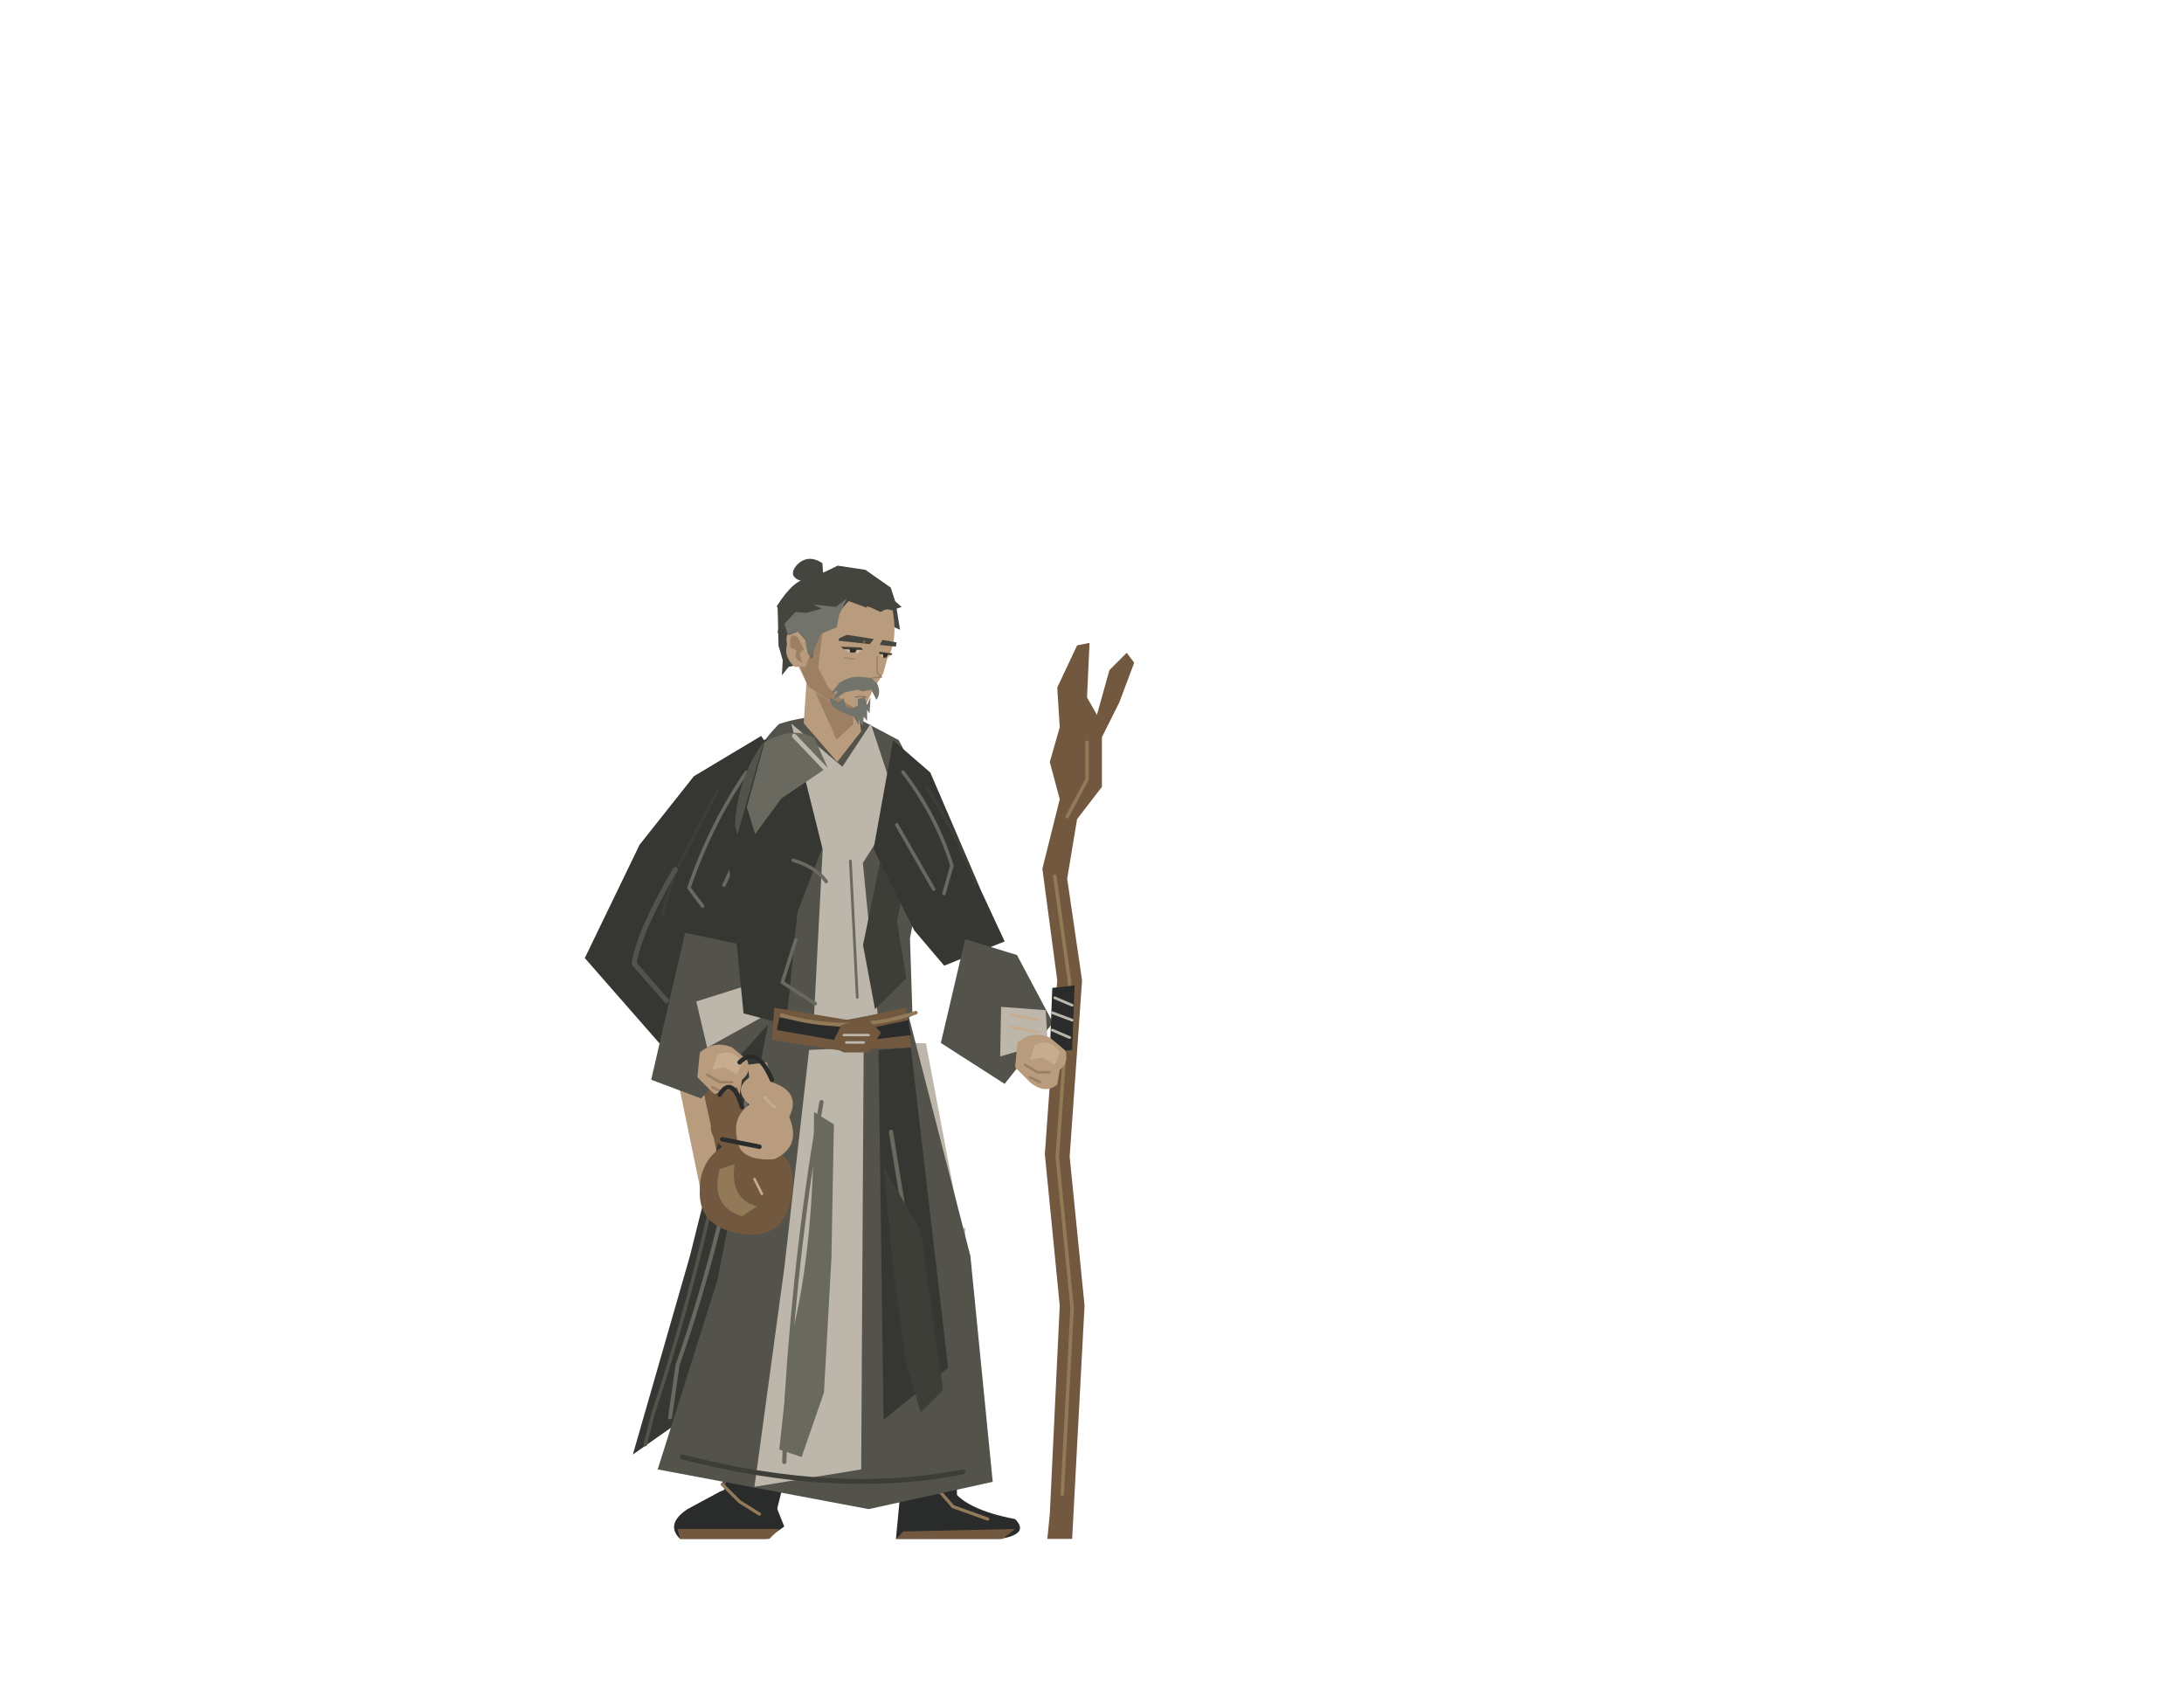
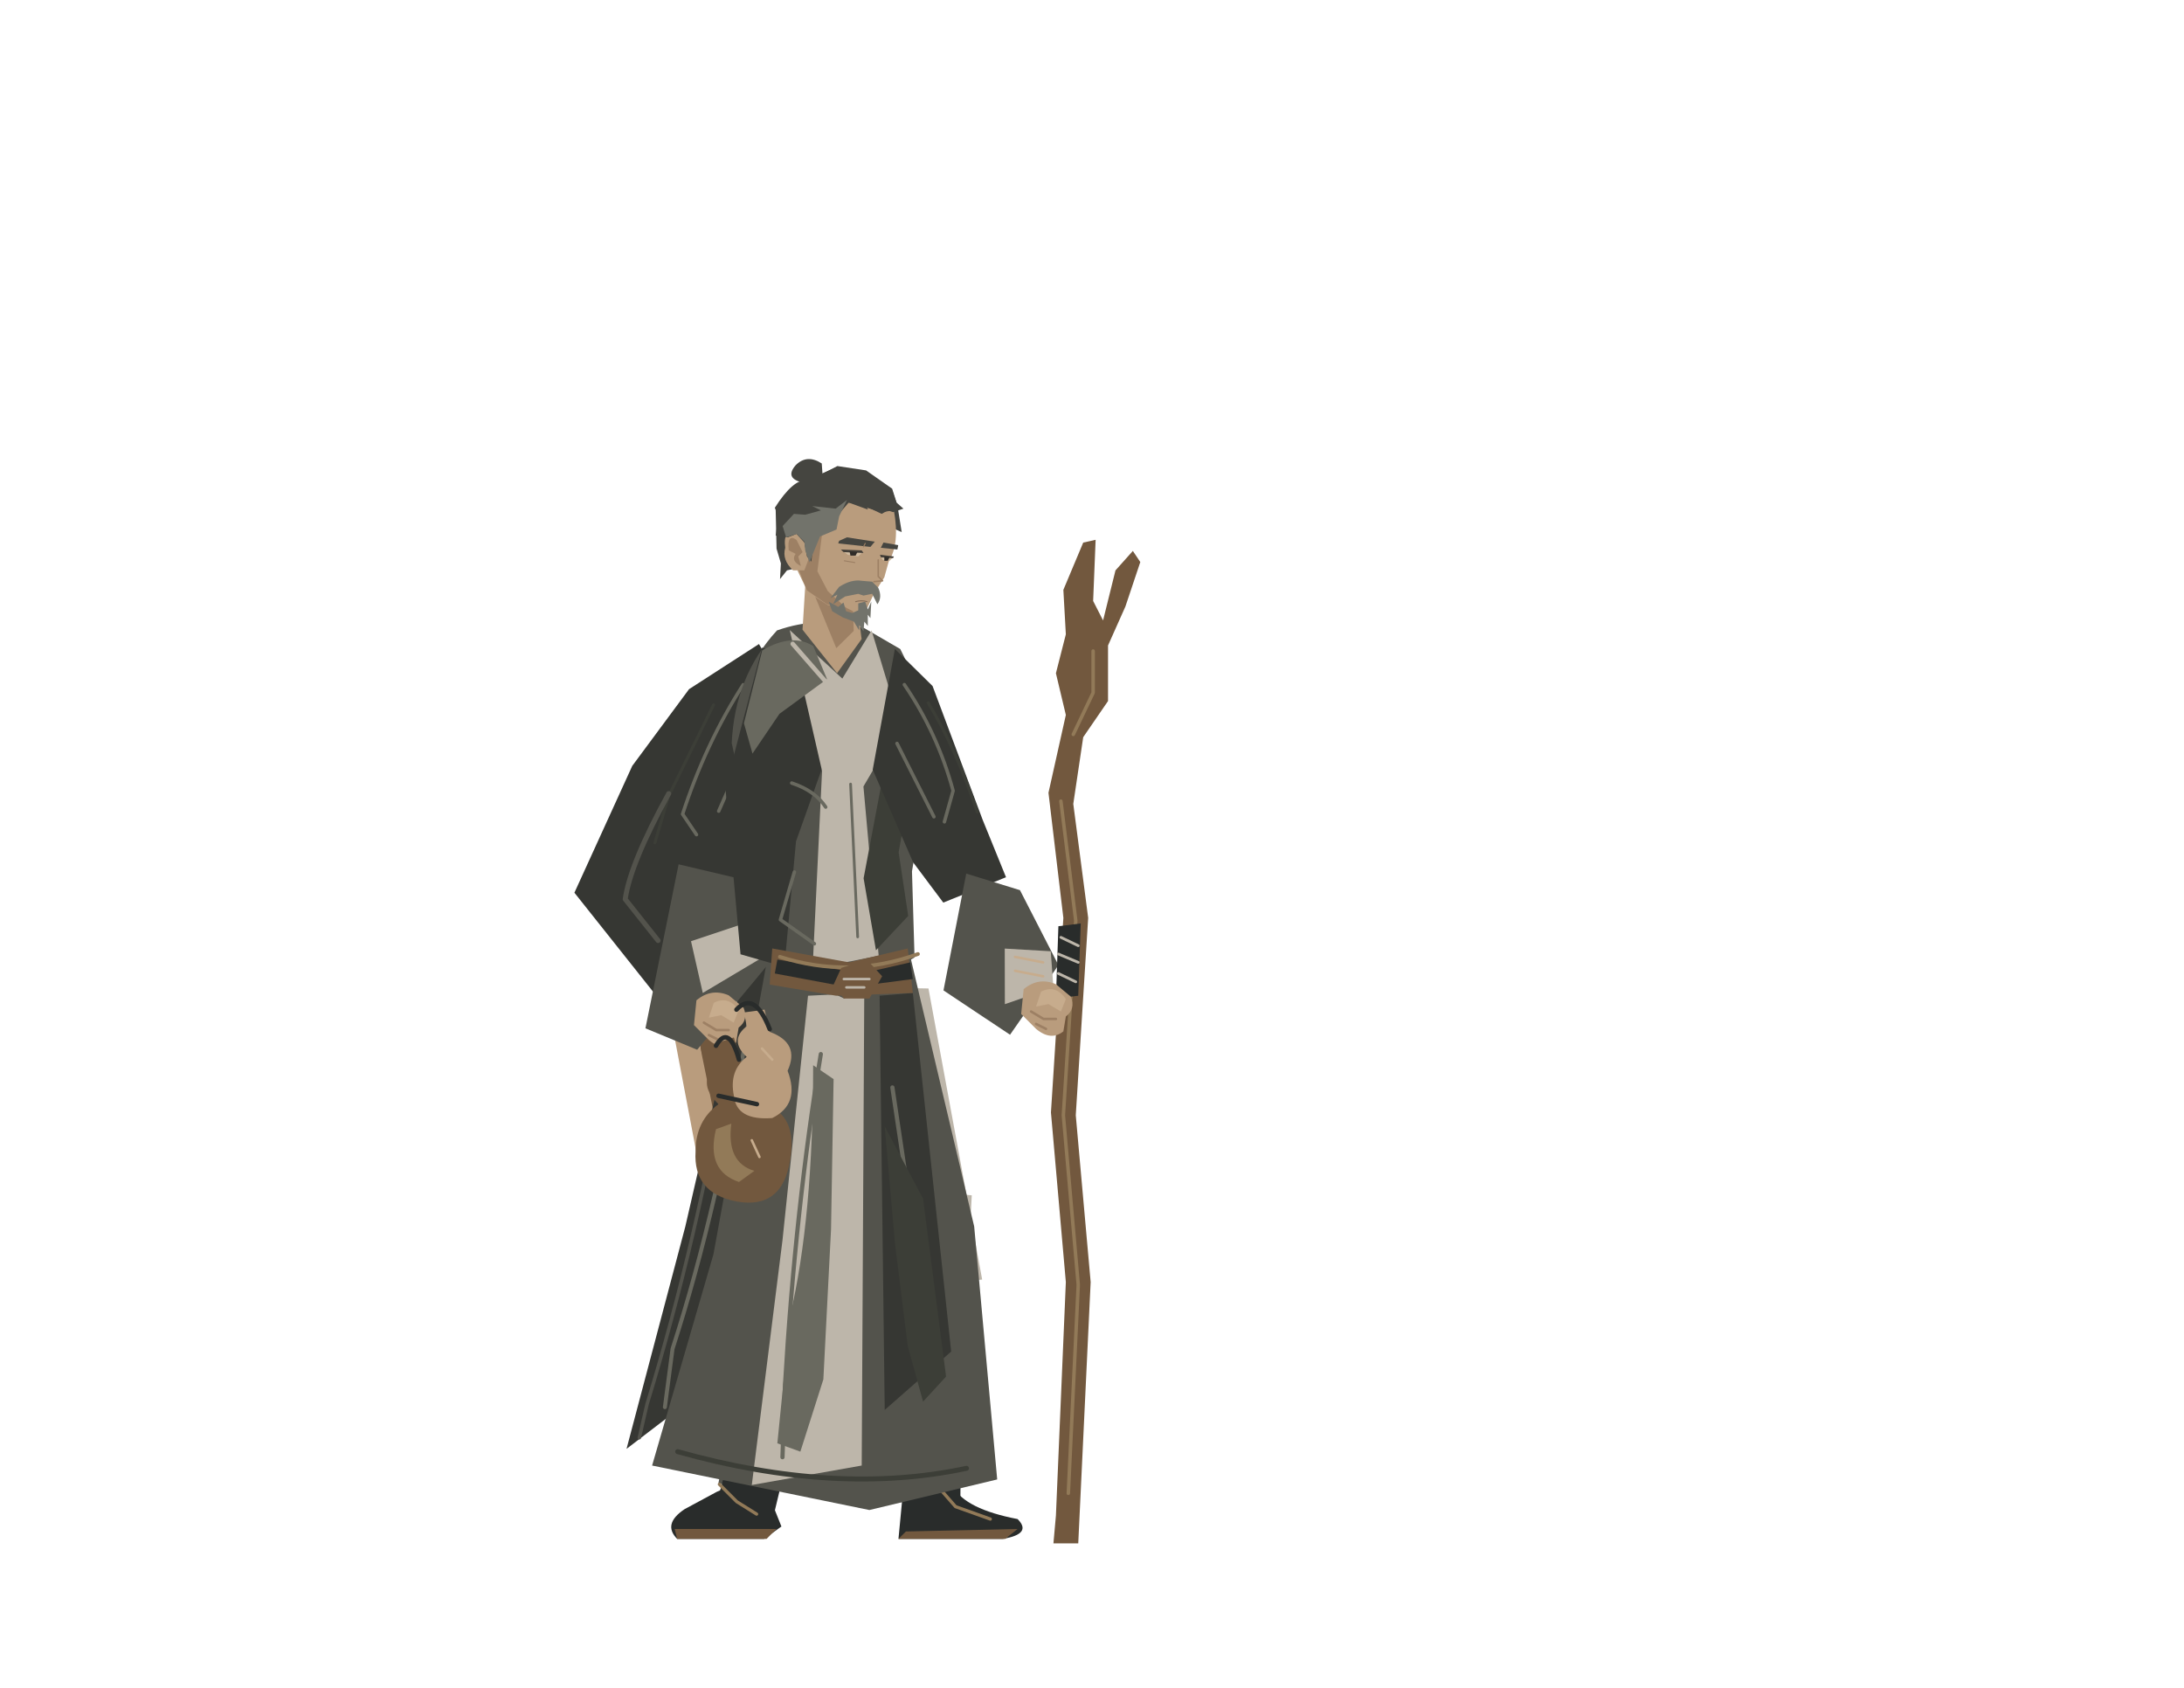
- <svg xmlns="http://www.w3.org/2000/svg" viewBox="-100 -140 880 680" role="img" aria-label="HONRO damheo.v008 idle">
+ <svg xmlns="http://www.w3.org/2000/svg" viewBox="-100 -140 880 680" role="img" aria-label="HONRO damheo.v009 idle">
  <g id="root" transform="matrix(1 0 0 1 0 0)" opacity="1" />
-   <g id="prop_back" transform="matrix(0.99948 -0.03224 0.03226 1 -8.84297 9.73791)" opacity="1">
-     <path id="stakes" d="M177 248L185 244L196 336L188 338Z" fill="#72583E" />
-     <path id="second_stake" d="M168 264L176 260L190 334L181 339Z" fill="#B99C7D" />
-     <path id="stake_chisel" d="M179 252 L184 250 188 282 184 283Z" fill="#927A58" />
+   <g id="prop_back" transform="matrix(0.99956 -0.02965 0.02967 1 -7.47588 9.35668)" opacity="1">
+     <path id="stakes" d="M175.11 221.96L183.35 217.48L194.68 320.52L186.44 322.76Z" fill="#72583E" />
+     <path id="second_stake" d="M165.84 239.88L174.08 235.4L188.5 318.28L179.23 323.88Z" fill="#B99C7D" />
+     <path id="stake_chisel" d="M177.17 226.44L182.32 224.2 186.44 260.04 182.32 261.16Z" fill="#927A58" />
  </g>
-   <g id="rear_thigh" transform="matrix(0.98565 -0.16882 0.16882 0.98565 -43.70223 43.97434)" opacity="1">
-     <path id="rear_leg" d="M207 276L234 284L225 383L192 381L192 372Z" fill="#53534C" />
+   <g id="rear_thigh" transform="matrix(0.9858 -0.16791 0.16791 0.9858 -39.7223 43.57169)" opacity="1">
+     <path id="rear_leg" d="M206.01 253.32L233.82 262.28L224.55 373.16L190.56 370.92L190.56 360.84Z" fill="#53534C" />
  </g>
-   <g id="rear_shin" transform="matrix(0.98871 0.14984 -0.14984 0.98871 71.95441 -25.01749)" opacity="1">
-     <path id="rear_lower_leg" d="M194 355L224 360L212 460L190 460Z" fill="#53534C" />
-     <path id="rear_ankle" d="M194 439L216 439L213 471L190 471Z" fill="#292C2B" />
+   <g id="rear_shin" transform="matrix(0.98887 0.14877 -0.14877 0.98887 71.41397 -24.70753)" opacity="1">
+     <path id="rear_lower_leg" d="M192.62 341.8L223.52 347.4L211.16 459.4L188.5 459.4Z" fill="#53534C" />
+     <path id="rear_ankle" d="M192.62 435.88L215.28 435.88L212.19 471.72L188.5 471.72Z" fill="#292C2B" />
  </g>
  <g id="rear_foot" transform="matrix(1 0 0 1 0 0)" opacity="1">
-     <path id="rear_cloth_shoe" d="M190 461Q201 456 212 465L216 475L209 480L174 480Q168 474 177 468Z" fill="#292C2B" />
-     <path id="rear_shoe_sole" d="M173 476L214 476L210 480L174 480Z" fill="#72583E" />
-     <path id="rear_boot_seam" d="M191 458 L198 465 206 470" fill="none" stroke="#927A58" stroke-width="1.3" stroke-linecap="round" stroke-linejoin="round" />
+     <path id="rear_cloth_shoe" d="M188.86 461Q199.86 456 210.86 465L214.86 475L207.86 480L172.86 480Q166.86 474 175.86 468Z" fill="#292C2B" />
+     <path id="rear_shoe_sole" d="M171.86 476L212.86 476L208.86 480L172.86 480Z" fill="#72583E" />
+     <path id="rear_boot_seam" d="M189.86 458L196.86 465 204.86 470" fill="none" stroke="#927A58" stroke-width="1.3" stroke-linecap="round" stroke-linejoin="round" />
  </g>
-   <g id="front_thigh" transform="matrix(0.99652 -0.08332 0.08332 0.99652 -22.28354 24.04694)" opacity="1">
-     <path id="front_leg" d="M242 277L273 280L284 386L251 386Z" fill="#BDB6AA" />
+   <g id="front_thigh" transform="matrix(0.99619 -0.08721 0.08721 0.99619 -21.32278 25.3128)" opacity="1">
+     <path id="front_leg" d="M242.06 254.44L273.99 257.8L285.32 376.52L251.33 376.52Z" fill="#BDB6AA" />
  </g>
-   <g id="front_shin" transform="matrix(0.99742 0.07178 -0.07178 0.99742 34.08311 -18.46756)" opacity="1">
-     <path id="front_lower_leg" d="M255 354L281 354L284 466L261 466Z" fill="#BDB6AA" />
-     <path id="front_ankle" d="M261 430L283 430L286 470L264 473Z" fill="#292C2B" />
+   <g id="front_shin" transform="matrix(0.99717 0.07516 -0.07516 0.99717 35.72629 -19.35475)" opacity="1">
+     <path id="front_lower_leg" d="M255.45 340.68L282.23 340.68L285.32 466.12L261.63 466.12Z" fill="#BDB6AA" />
+     <path id="front_ankle" d="M261.63 425.8L284.29 425.8L287.38 470.6L264.72 473.96Z" fill="#292C2B" />
  </g>
  <g id="front_foot" transform="matrix(1 0 0 1 0 0)" opacity="1">
-     <path id="front_cloth_shoe" d="M263 459L283 459Q288 468 309 472Q315 478 303 480L261 480Z" fill="#292C2B" />
-     <path id="front_shoe_sole" d="M264 477L309 476L304 480L261 480Z" fill="#72583E" />
-     <path id="front_boot_seam" d="M277 459 L284 467 298 472" fill="none" stroke="#927A58" stroke-width="1.3" stroke-linecap="round" stroke-linejoin="round" />
+     <path id="front_cloth_shoe" d="M264.02 459L284.02 459Q289.02 468 310.02 472Q316.02 478 304.02 480L262.02 480Z" fill="#292C2B" />
+     <path id="front_shoe_sole" d="M265.02 477L310.02 476L305.02 480L262.02 480Z" fill="#72583E" />
+     <path id="front_boot_seam" d="M278.02 459L285.02 467 299.02 472" fill="none" stroke="#927A58" stroke-width="1.3" stroke-linecap="round" stroke-linejoin="round" />
  </g>
-   <g id="rear_cloth" transform="matrix(1 0 0 1 0 2)" opacity="1">
-     <path id="robe_back" d="M204 260L242 275L219 399L155 444L178 364Z" fill="#363733" />
-     <path id="rear_robe_folds" d="M203 289 Q191 357 173 408 L170 429 M213 314 L202 370" fill="none" stroke="#69695F" stroke-width="1.6" stroke-linecap="round" stroke-linejoin="round" />
-     <path id="robe_bound_edge" d="M195 302 Q183 368 163 428 L160 440" fill="none" stroke="#53534C" stroke-width="1.4" stroke-linecap="round" stroke-linejoin="round" />
+   <g id="rear_cloth" transform="matrix(1 0 0 1 0 2.24)" opacity="1">
+     <path id="robe_back" d="M202.92 235.4L242.06 252.2L218.37 391.08L152.45 441.48L176.14 351.88Z" fill="#363733" />
+     <path id="rear_robe_folds" d="M201.89 267.88Q189.53 344.04 170.99 401.16L167.9 424.68M212.19 295.88L200.86 358.6" fill="none" stroke="#69695F" stroke-width="1.6" stroke-linecap="round" stroke-linejoin="round" />
+     <path id="robe_bound_edge" d="M193.65 282.44Q181.29 356.36 160.69 423.56L157.6 437" fill="none" stroke="#53534C" stroke-width="1.4" stroke-linecap="round" stroke-linejoin="round" />
  </g>
-   <g id="pelvis" transform="matrix(1 0 0 1 0 2)" opacity="1" />
-   <g id="rear_upper_arm" transform="matrix(0.99781 0.06617 -0.06617 0.99781 7.36324 -11.06751)" opacity="1" />
-   <g id="rear_sleeve" transform="matrix(0.99781 0.06617 -0.06617 0.99781 7.36324 -11.06751)" opacity="1">
-     <path id="rear_sleeve" d="M210 154L232 183L220 234L181 284L145 248L164 201L184 172Z" fill="#363733" />
-     <path id="rear_sleeve_folds" d="M205 169 Q192 191 185 217 L191 224 M211 184 L199 215" fill="none" stroke="#69695F" stroke-width="1.4" stroke-linecap="round" stroke-linejoin="round" />
-     <path id="rear_sleeve_seam" d="M194 177 L179 211 175 228" fill="none" stroke="#3C3E37" stroke-width="1.2" stroke-linecap="round" stroke-linejoin="round" />
-     <path id="sleeve_weight" d="M179 210 Q166 236 165 249 L179 263" fill="none" stroke="#53534C" stroke-width="2" stroke-linecap="round" stroke-linejoin="round" />
+   <g id="pelvis" transform="matrix(1 0 0 1 0 2.24)" opacity="1" />
+   <g id="rear_upper_arm" transform="matrix(0.9974 0.072 -0.072 0.9974 5.64803 -11.96081)" opacity="1" />
+   <g id="rear_sleeve" transform="matrix(0.9974 0.072 -0.072 0.9974 5.64803 -11.96081)" opacity="1">
+     <path id="rear_sleeve" d="M209.1 116.68L231.76 149.16L219.4 206.28L179.23 262.28L142.15 221.96L161.72 169.32L182.32 136.84Z" fill="#363733" />
+     <path id="rear_sleeve_folds" d="M203.95 133.48Q190.56 158.12 183.35 187.24L189.53 195.08M210.13 150.28L197.77 185" fill="none" stroke="#69695F" stroke-width="1.4" stroke-linecap="round" stroke-linejoin="round" />
+     <path id="rear_sleeve_seam" d="M192.62 142.44L177.17 180.52 173.05 199.56" fill="none" stroke="#3C3E37" stroke-width="1.2" stroke-linecap="round" stroke-linejoin="round" />
+     <path id="sleeve_weight" d="M177.17 179.4Q163.78 208.52 162.75 223.08L177.17 238.76" fill="none" stroke="#53534C" stroke-width="2" stroke-linecap="round" stroke-linejoin="round" />
  </g>
-   <g id="rear_forearm" transform="matrix(0.99208 -0.12561 0.12561 0.99208 -34.89056 26.6654)" opacity="1">
-     <path id="rear_sleeve_light" d="M183 234L212 244L216 271L181 301L162 291Z" fill="#53534C" />
-     <path id="rear_cuff" d="M184 262L206 258L211 271L186 281Z" fill="#BDB6AA" />
+   <g id="rear_forearm" transform="matrix(0.99194 -0.12671 0.12671 0.99194 -32.53132 26.57403)" opacity="1">
+     <path id="rear_sleeve_light" d="M181.29 206.28L211.16 217.48L215.28 247.72L179.23 281.32L159.66 270.12Z" fill="#53534C" />
+     <path id="rear_cuff" d="M182.32 237.64L204.98 233.16L210.13 247.72L184.38 258.92Z" fill="#BDB6AA" />
  </g>
  <g id="rear_hand" transform="matrix(1 0 0 1 0 0)" opacity="1">
-     <path id="rear_hand_shape" d="M182 284 Q188 279 195 282 L201 287 Q203 292 199 295 L198 301 Q193 305 187 300 L181 294Z" fill="#B99C7D" />
-     <path id="rear_thumb" d="M189 285 Q195 282 199 288 L197 293 192 290 187 291Z" fill="#C7AC8D" />
-     <path id="rear_knuckles" d="M185 293 L190 296 195 296 M187 298 L191 300" fill="none" stroke="#9D8064" stroke-width="1" stroke-linecap="round" stroke-linejoin="round" />
+     <path id="rear_hand_shape" d="M180.62 263Q186.62 258 193.62 261L199.62 266Q201.62 271 197.62 274L196.62 280Q191.62 284 185.62 279L179.62 273Z" fill="#B99C7D" />
+     <path id="rear_thumb" d="M187.62 264Q193.62 261 197.62 267L195.62 272 190.62 269 185.62 270Z" fill="#C7AC8D" />
+     <path id="rear_knuckles" d="M183.62 272L188.62 275 193.62 275M185.62 277L189.62 279" fill="none" stroke="#9D8064" stroke-width="1" stroke-linecap="round" stroke-linejoin="round" />
  </g>
-   <g id="front_cloth" transform="matrix(1 0 0 1 0 2)" opacity="1">
-     <path id="robe_skirt" d="M211 263L265 263L291 364L300 455L250 466L165 450L189 374Z" fill="#53534C" />
-     <path id="robe_inner" d="M226 281L248 280L247 450L204 457L216 369Z" fill="#BDB6AA" />
-     <path id="robe_front_edge" d="M254 281L267 280L282 409L256 430Z" fill="#363733" />
-     <path id="front_robe_folds" d="M231 302 Q221 358 217 421 L216 447 M259 314 L272 394 274 419" fill="none" stroke="#69695F" stroke-width="1.7" stroke-linecap="round" stroke-linejoin="round" />
-     <path id="robe_hem" d="M175 445 Q237 461 288 451" fill="none" stroke="#3C3E37" stroke-width="2" stroke-linecap="round" stroke-linejoin="round" />
-     <path id="robe_weight" d="M228 306 Q228 361 219 396 L214 442 223 445 232 419 235 365 236 311Z" fill="#69695F" />
-     <path id="robe_knee_shadow" d="M256 328 L271 354 280 418 271 427 265 407 260 370Z" fill="#3C3E37" />
+   <g id="front_cloth" transform="matrix(1 0 0 1 0 2.24)" opacity="1">
+     <path id="robe_skirt" d="M210.13 238.76L265.75 238.76L292.53 351.88L301.8 453.8L250.3 466.12L162.75 448.2L187.47 363.08Z" fill="#53534C" />
+     <path id="robe_inner" d="M225.58 258.92L248.24 257.8L247.21 448.2L202.92 456.04L215.28 357.48Z" fill="#BDB6AA" />
+     <path id="robe_front_edge" d="M254.42 258.92L267.81 257.8L283.26 402.28L256.48 425.8Z" fill="#363733" />
+     <path id="front_robe_folds" d="M230.73 282.44Q220.43 345.16 216.31 415.72L215.28 444.84M259.57 295.88L272.96 385.48 275.02 413.48" fill="none" stroke="#69695F" stroke-width="1.7" stroke-linecap="round" stroke-linejoin="round" />
+     <path id="robe_hem" d="M173.05 442.6Q236.91 460.52 289.44 449.32" fill="none" stroke="#3C3E37" stroke-width="2" stroke-linecap="round" stroke-linejoin="round" />
+     <path id="robe_weight" d="M227.64 286.92Q227.64 348.52 218.37 387.72L213.22 439.24 222.49 442.6 231.76 413.48 234.85 353 235.88 292.52Z" fill="#69695F" />
+     <path id="robe_knee_shadow" d="M256.48 311.56L271.93 340.68 281.2 412.36 271.93 422.44 265.75 400.04 260.6 358.6Z" fill="#3C3E37" />
  </g>
-   <g id="prop_hip" transform="matrix(1 0 0 1 0 2)" opacity="1">
-     <path id="gourd_large" d="M187 299L197 296L200 305Q211 310 209 320Q222 324 219 340Q216 358 198 355Q181 352 182 337Q182 326 191 320Q183 313 189 307Z" fill="#72583E" />
-     <path id="gourd_small" d="M201 287L209 286L211 294Q223 298 218 308Q223 320 212 325Q198 326 197 317Q195 308 202 303Q195 297 202 292Z" fill="#B99C7D" />
-     <path id="gourd_cord" d="M190 299 Q195 291 199 304 M191 317 L206 320 M198 286 Q205 279 211 293" fill="none" stroke="#292C2B" stroke-width="1.8" stroke-linecap="round" stroke-linejoin="round" />
-     <path id="gourd_light" d="M190 329 Q186 344 199 348 L205 344 Q194 341 196 327Z" fill="#927A58" />
-     <path id="gourd_scratch" d="M204 333 L207 339 M208 300 L212 304" fill="none" stroke="#C7AC8D" stroke-width="1" stroke-linecap="round" stroke-linejoin="round" />
+   <g id="prop_hip" transform="matrix(1 0 0 1 0 2.24)" opacity="1">
+     <path id="gourd_large" d="M185.41 279.08L195.71 275.72L198.8 285.8Q210.13 291.4 208.07 302.6Q221.46 307.08 218.37 325Q215.28 345.16 196.74 341.8Q179.23 338.44 180.26 321.64Q180.26 309.32 189.53 302.6Q181.29 294.76 187.47 288.04Z" fill="#72583E" />
+     <path id="gourd_small" d="M199.83 265.64L208.07 264.52L210.13 273.48Q222.49 277.96 217.34 289.16Q222.49 302.6 211.16 308.2Q196.74 309.32 195.71 299.24Q193.65 289.16 200.86 283.56Q193.65 276.84 200.86 271.24Z" fill="#B99C7D" />
+     <path id="gourd_cord" d="M188.5 279.08Q193.65 270.12 197.77 284.68M189.53 299.24L204.98 302.6M196.74 264.52Q203.95 256.68 210.13 272.36" fill="none" stroke="#292C2B" stroke-width="1.8" stroke-linecap="round" stroke-linejoin="round" />
+     <path id="gourd_light" d="M188.5 312.68Q184.38 329.48 197.77 333.96L203.95 329.48Q192.62 326.12 194.68 310.44Z" fill="#927A58" />
+     <path id="gourd_scratch" d="M202.92 317.16L206.01 323.88M207.04 280.2L211.16 284.68" fill="none" stroke="#C7AC8D" stroke-width="1" stroke-linecap="round" stroke-linejoin="round" />
  </g>
-   <g id="thorax" transform="matrix(0.99948 -0.03224 0.03226 1 -8.84297 9.73791)" opacity="1">
-     <path id="torso" d="M218 149 Q235 144 252 149 L266 157 Q277 178 275 205 L268 237 268 268 240 282 210 268 Q202 244 205 218 L199 189 Q201 165 218 149Z" fill="#53534C" />
-     <path id="torso_outer" d="M212 155L228 161L237 192L223 225L217 270L200 265L196 205Z" fill="#363733" />
-     <path id="inner_lapel" d="M223 149L243 167L255 150L265 184L250 206L254 267L228 271L234 200Z" fill="#BDB6AA" />
-     <path id="shoulder_plane" d="M212 156 Q224 150 232 155 L237 167 218 179 207 193 204 182Z" fill="#69695F" />
-     <path id="rib_plane" d="M260 193 L272 191 263 230 266 253 253 265 249 239Z" fill="#3C3E37" />
-     <path id="chest_fold" d="M222 204 Q231 207 235 213 M222 236 L216 253 229 262" fill="none" stroke="#69695F" stroke-width="1.4" stroke-linecap="round" stroke-linejoin="round" />
-     <path id="collar_edge" d="M224 154 L241 173 237 198 M255 154 L259 182" fill="none" stroke="#BDB6AA" stroke-width="1.8" stroke-linecap="round" stroke-linejoin="round" />
-     <path id="lapel_seam" d="M245 205 L246 260" fill="none" stroke="#69695F" stroke-width="1.1" stroke-linecap="round" stroke-linejoin="round" />
+   <g id="thorax" transform="matrix(0.99956 -0.02965 0.02967 1 -7.47588 9.35668)" opacity="1">
+     <path id="torso" d="M217.34 111.08Q234.85 105.48 252.36 111.08L266.78 120.04Q278.11 143.56 276.05 173.8L268.84 209.64 268.84 244.36 240 260.04 209.1 244.36Q200.86 217.48 203.95 188.36L197.77 155.88Q199.83 129 217.34 111.08Z" fill="#53534C" />
+     <path id="torso_outer" d="M211.16 117.8L227.64 124.52L236.91 159.24L222.49 196.2L216.31 246.6L198.8 241L194.68 173.8Z" fill="#363733" />
+     <path id="inner_lapel" d="M222.49 111.08L243.09 131.24L255.45 112.2L265.75 150.28L250.3 174.92L254.42 243.24L227.64 247.72L233.82 168.2Z" fill="#BDB6AA" />
+     <path id="shoulder_plane" d="M211.16 118.92Q223.52 112.2 231.76 117.8L236.91 131.24 217.34 144.68 206.01 160.36 202.92 148.04Z" fill="#69695F" />
+     <path id="rib_plane" d="M260.6 160.36L272.96 158.12 263.69 201.8 266.78 227.56 253.39 241 249.27 211.88Z" fill="#3C3E37" />
+     <path id="chest_fold" d="M221.46 172.68Q230.73 176.04 234.85 182.76M221.46 208.52L215.28 227.56 228.67 237.64" fill="none" stroke="#69695F" stroke-width="1.4" stroke-linecap="round" stroke-linejoin="round" />
+     <path id="collar_edge" d="M223.52 116.68L241.03 137.96 236.91 165.96M255.45 116.68L259.57 148.04" fill="none" stroke="#BDB6AA" stroke-width="1.8" stroke-linecap="round" stroke-linejoin="round" />
+     <path id="lapel_seam" d="M245.15 173.8L246.18 235.4" fill="none" stroke="#69695F" stroke-width="1.1" stroke-linecap="round" stroke-linejoin="round" />
  </g>
-   <g id="neck" transform="matrix(0.99948 -0.03224 0.03226 1 -8.84297 9.73791)" opacity="1">
-     <path id="neck" d="M230 129 L249 134 251 153 241 165 228 149Z" fill="#B99C7D" />
-     <path id="neck_turn" d="M232 134 L248 142 248 150 241 156Z" fill="#9D8064" />
+   <g id="neck" transform="matrix(0.99956 -0.02965 0.02967 1 -7.47588 9.35668)" opacity="1">
+     <path id="neck" d="M229.7 88.68L249.27 94.28 251.33 115.56 241.03 129 227.64 111.08Z" fill="#B99C7D" />
+     <path id="neck_turn" d="M231.76 94.28L248.24 103.24 248.24 112.2 241.03 118.92Z" fill="#9D8064" />
  </g>
-   <g id="front_upper_arm" transform="matrix(0.99743 -0.07163 0.07163 0.99743 -14.6789 20.59324)" opacity="1" />
-   <g id="front_sleeve" transform="matrix(0.99743 -0.07163 0.07163 0.99743 -14.6789 20.59324)" opacity="1">
-     <path id="front_sleeve" d="M264 157L278 171L295 220L303 241L278 249L267 234L253 200Z" fill="#363733" />
-     <path id="front_sleeve_folds" d="M267 170 Q279 188 284 209 L280 220 M263 191 L276 218" fill="none" stroke="#69695F" stroke-width="1.4" stroke-linecap="round" stroke-linejoin="round" />
-     <path id="front_sleeve_seam" d="M276 177 Q286 194 293 217" fill="none" stroke="#3C3E37" stroke-width="1.2" stroke-linecap="round" stroke-linejoin="round" />
+   <g id="front_upper_arm" transform="matrix(0.99878 -0.04948 0.04948 0.99878 -9.75901 14.64102)" opacity="1" />
+   <g id="front_sleeve" transform="matrix(0.99878 -0.04948 0.04948 0.99878 -9.75901 14.64102)" opacity="1">
+     <path id="front_sleeve" d="M264.72 120.04L279.14 135.72L296.65 190.6L304.89 214.12L279.14 223.08L267.81 206.28L253.39 168.2Z" fill="#363733" />
+     <path id="front_sleeve_folds" d="M267.81 134.6Q280.17 154.76 285.32 178.28L281.2 190.6M263.69 158.12L277.08 188.36" fill="none" stroke="#69695F" stroke-width="1.4" stroke-linecap="round" stroke-linejoin="round" />
+     <path id="front_sleeve_seam" d="M277.08 142.44Q287.38 161.48 294.59 187.24" fill="none" stroke="#3C3E37" stroke-width="1.2" stroke-linecap="round" stroke-linejoin="round" />
  </g>
-   <g id="front_forearm" transform="matrix(0.99982 0.01877 -0.01877 0.99982 5.42496 -5.99357)" opacity="1">
-     <path id="front_sleeve_light" d="M288 239L309 245L324 272L305 297L279 281Z" fill="#53534C" />
-     <path id="front_cuff" d="M303 266L321 267L322 280L303 286Z" fill="#BDB6AA" />
-     <path id="cuff_wear" d="M307 269 L318 271 M307 274 L318 276" fill="none" stroke="#C7AC8D" stroke-width="1" stroke-linecap="round" stroke-linejoin="round" />
+   <g id="front_forearm" transform="matrix(1 -0.00204 0.00204 1 -0.53968 0.66335)" opacity="1">
+     <path id="front_sleeve_light" d="M289.44 211.88L311.07 218.6L326.52 248.84L306.95 276.84L280.17 258.92Z" fill="#53534C" />
+     <path id="front_cuff" d="M304.89 242.12L323.43 243.24L324.46 257.8L304.89 264.52Z" fill="#BDB6AA" />
+     <path id="cuff_wear" d="M309.01 245.48L320.34 247.72M309.01 251.08L320.34 253.32" fill="none" stroke="#C7AC8D" stroke-width="1" stroke-linecap="round" stroke-linejoin="round" />
  </g>
-   <g id="belt" transform="matrix(1 0 0 1 0 2)" opacity="1">
-     <path id="belt" d="M212 264L242 269L265 264L267 280L237 281L211 277Z" fill="#72583E" />
-     <path id="belt_inner" d="M214 268L247 273L266 269L267 275L242 278L213 273Z" fill="#292C2B" />
-     <path id="belt_edge" d="M215 267 Q242 275 269 266" fill="none" stroke="#927A58" stroke-width="1.5" stroke-linecap="round" stroke-linejoin="round" />
-     <path id="belt_knot" d="M239 271 L249 268 255 274 250 282 240 282 236 277Z" fill="#72583E" />
-     <path id="belt_knot_stitch" d="M240 275 L250 275 M241 278 L248 278" fill="none" stroke="#BDB6AA" stroke-width="1" stroke-linecap="round" stroke-linejoin="round" />
+   <g id="belt" transform="matrix(1 0 0 1 0 2.24)" opacity="1">
+     <path id="belt" d="M211.16 239.88L242.06 245.48L265.75 239.88L267.81 257.8L236.91 258.92L210.13 254.44Z" fill="#72583E" />
+     <path id="belt_inner" d="M213.22 244.36L247.21 249.96L266.78 245.48L267.81 252.2L242.06 255.56L212.19 249.96Z" fill="#292C2B" />
+     <path id="belt_edge" d="M214.25 243.24Q242.06 252.2 269.87 242.12" fill="none" stroke="#927A58" stroke-width="1.5" stroke-linecap="round" stroke-linejoin="round" />
+     <path id="belt_knot" d="M238.97 247.72L249.27 244.36 255.45 251.08 250.3 260.04 240 260.04 235.88 254.44Z" fill="#72583E" />
+     <path id="belt_knot_stitch" d="M240 252.2L250.3 252.2M241.03 255.56L248.24 255.56" fill="none" stroke="#BDB6AA" stroke-width="1" stroke-linecap="round" stroke-linejoin="round" />
  </g>
  <g id="weapon" transform="matrix(1 0 0 1 0 0)" opacity="1">
-     <path id="staff" d="M323 470L327 386L321 325L326 255L320 210L327 182L323 167L327 153L326 137L334 120L339 119L338 141L342 148L347 130L354 123L357 127L351 143L344 157L344 177L334 190L330 214L336 255L331 326L337 386L332 480L322 480Z" fill="#72583E" />
-     <path id="staff_grain" d="M328 462 L332 387 326 326 331 256 325 213 M330 189 L338 174 338 159" fill="none" stroke="#927A58" stroke-width="1.4" stroke-linecap="round" stroke-linejoin="round" />
-     <path id="staff_wrap" d="M324 258 L333 257 332 283 323 284Z" fill="#292C2B" />
-     <path id="staff_wrap_cord" d="M325 262 L332 265 M324 268 L332 271 M324 275 L331 278" fill="none" stroke="#BDB6AA" stroke-width="1.1" stroke-linecap="round" stroke-linejoin="round" />
+     <path id="staff" d="M325.46 470.6L329.46 376.52L323.46 308.2L328.46 229.8L322.46 179.4L329.46 148.04L325.46 131.24L329.46 115.56L328.46 97.64L336.46 78.6L341.46 77.48L340.46 102.12L344.46 109.96L349.46 89.8L356.46 81.96L359.46 86.44L353.46 104.36L346.46 120.04L346.46 142.44L336.46 157L332.46 183.88L338.46 229.8L333.46 309.32L339.46 376.52L334.46 481.8L324.46 481.8Z" fill="#72583E" />
+     <path id="staff_grain" d="M330.46 461.64L334.46 377.64 328.46 309.32 333.46 230.92 327.46 182.76M332.46 155.88L340.46 139.08 340.46 122.28" fill="none" stroke="#927A58" stroke-width="1.4" stroke-linecap="round" stroke-linejoin="round" />
+     <path id="staff_wrap" d="M326.46 233.16L335.46 232.04 334.46 261.16 325.46 262.28Z" fill="#292C2B" />
+     <path id="staff_wrap_cord" d="M327.46 237.64L334.46 241M326.46 244.36L334.46 247.72M326.46 252.2L333.46 255.56" fill="none" stroke="#BDB6AA" stroke-width="1.1" stroke-linecap="round" stroke-linejoin="round" />
  </g>
  <g id="front_hand" transform="matrix(1 0 0 1 0 0)" opacity="1">
-     <path id="front_hand_shape" d="M310 280 Q316 275 323 278 L329 283 Q331 288 327 291 L326 297 Q321 301 315 296 L309 290Z" fill="#B99C7D" />
-     <path id="front_thumb" d="M317 281 Q323 278 327 284 L325 289 320 286 315 287Z" fill="#C7AC8D" />
-     <path id="front_knuckles" d="M313 289 L318 292 323 292 M315 294 L319 296" fill="none" stroke="#9D8064" stroke-width="1" stroke-linecap="round" stroke-linejoin="round" />
+     <path id="front_hand_shape" d="M312.46 258.52Q318.46 253.52 325.46 256.52L331.46 261.52Q333.46 266.52 329.46 269.52L328.46 275.52Q323.46 279.52 317.46 274.52L311.46 268.52Z" fill="#B99C7D" />
+     <path id="front_thumb" d="M319.46 259.52Q325.46 256.52 329.46 262.52L327.46 267.52 322.46 264.52 317.46 265.52Z" fill="#C7AC8D" />
+     <path id="front_knuckles" d="M315.46 267.52L320.46 270.52 325.46 270.52M317.46 272.52L321.46 274.52" fill="none" stroke="#9D8064" stroke-width="1" stroke-linecap="round" stroke-linejoin="round" />
  </g>
-   <g id="head" transform="matrix(1 0 0 1 -4.35484 2)" opacity="1">
-     <path id="topknot" d="M228.24 92.34 Q221.1 90.64 225.52 85.54 Q229.94 81.12 235.72 84.86 L236.06 89.62Z" fill="#454540" />
-     <path id="hair_back" d="M217.7 102.88 Q220.76 95.74 229.26 92.34 L241.84 85.88 253.06 87.58 263.26 94.72 265.3 101.18 267 111.72 263.94 110.36 258.5 123.62 230.96 133.14 226.54 125.66 222.12 126.68 219.4 130.08 219.74 123.96 218.04 118.18Z" fill="#454540" />
-     <path id="face_plane" d="M239.8 100.84 L246.6 100.16 259.18 103.9 263.94 103.22 Q266.32 116.14 261.9 123.28 L260.2 129.4 256.12 135.86 253.4 141.64 250 143.68 244.56 140.96 238.1 140.28 230.28 135.18 226.2 126.68 231.3 114.1Z" fill="#B99C7D" />
-     <path id="temple_shadow" d="M232.66 113.08 L236.06 110.7 234.02 127.02 238.1 134.84 245.58 141.64 237.76 139.94 229.94 134.5 226.54 126Z" fill="#9D8064" />
-     <path id="ear" d="M225.86 112.4 Q220.42 110.36 221.44 117.84 Q220.08 122.6 224.5 126.68 L228.92 126.68 230.96 121.24 228.92 115.46Z" fill="#B99C7D" />
-     <path id="ear_fold" d="M225.86 114.78 Q222.12 112.06 222.8 118.86 L225.52 120.22 Q223.48 122.94 227.56 124.98 L226.54 121.24 228.24 119.54Z" fill="#9D8064" />
-     <path id="near_brow" d="M242.52 115.12 L245.58 113.76 256.46 115.46 254.76 117.5 242.18 116.14Z" fill="#454540" />
-     <path id="far_brow" d="M259.86 115.8 L265.64 116.82 265.3 118.52 258.84 117.84Z" fill="#454540" />
-     <path id="near_eye" d="M243.54 118.86 L251.7 119.54 250 121.24 245.92 120.56Z" fill="#D0BBA0" />
-     <path id="near_lid" d="M243.2 118.52 L251.36 118.86 252.04 119.88 244.22 119.54Z" fill="#454039" />
-     <path id="near_pupil" d="M246.6 119.2 L249.66 119.54 248.98 120.9 246.94 120.9Z" fill="#302C28" />
-     <path id="far_eye" d="M258.84 121.24 L263.6 121.58 262.24 122.94 259.52 122.6Z" fill="#D0BBA0" />
-     <path id="far_lid" d="M258.5 120.56 L263.94 121.24 263.6 121.92 258.84 121.58Z" fill="#454039" />
-     <path id="far_pupil" d="M260.2 121.24 L262.24 121.58 261.56 122.94 260.2 122.94Z" fill="#302C28" />
-     <path id="nose" d="M257.82 122.6 L257.82 129.06 259.52 130.76 256.12 131.1" fill="none" stroke="#9D8064" stroke-width="0.578" stroke-linecap="round" stroke-linejoin="round" />
-     <path id="age_line" d="M244.56 122.94 L248.64 123.62 M252.72 116.14 L252.04 117.5" fill="none" stroke="#9D8064" stroke-width="0.408" stroke-linecap="round" stroke-linejoin="round" />
-     <path id="mouth" d="M248.98 138.92 Q251.36 138.24 253.4 138.92" fill="none" stroke="#876D58" stroke-width="0.408" stroke-linecap="round" stroke-linejoin="round" />
-     <path id="hair_front" d="M217.36 102.2 Q224.5 90.98 229.94 91.32 L241.84 86.22 253.06 87.92 263.26 95.4 264.96 100.16 267.68 102.54 263.6 103.9 261.56 103.22 259.18 104.58 253.4 101.86 253.74 102.88 246.26 100.16 242.18 104.92 235.04 108.32 232.66 114.78 231.64 123.28 229.94 121.24 228.92 115.8 225.86 112.4 222.46 113.76 217.7 113.08 218.72 105.6Z" fill="#454540" />
-     <path id="grey_temple" d="M220.42 109.34 L224.84 104.58 229.26 104.92 235.38 103.22 231.98 101.52 241.16 102.54 245.58 99.14 242.52 105.6 241.5 110.7 235.04 113.42 231.98 120.9 230.96 123.62 229.26 118.86 228.92 115.46 225.86 112.4 221.78 113.76Z" fill="#72736B" />
-     <path id="moustache" d="M242.52 133.14 Q247.28 130.08 251.36 130.76 L255.44 131.1 257.82 133.48 Q259.52 137.22 257.48 139.94 L255.44 135.86 252.04 136.54 250 135.86 244.9 136.88 240.14 139.94 241.84 136.2 239.12 137.56Z" fill="#72736B" />
-     <path id="beard" d="M238.44 138.92 L242.18 140.96 244.22 139.26 245.24 142.66 247.62 143.34 250 142.32 250 139.6 252.72 138.92 253.74 141.98 255.1 138.92 254.76 145.38 253.74 144.02 253.74 148.44 252.38 146.74 252.04 150.48 250.34 148.1 250.34 150.14 248.3 146.74 243.88 145.04 239.8 142.66Z" fill="#72736B" />
+   <g id="head" transform="matrix(1 0 0 1 -4.48548 2.24)" opacity="1">
+     <path id="topknot" d="M227.887 52.18Q220.533 50.429 225.086 45.176Q229.638 40.624 235.592 44.476L235.942 49.379Z" fill="#454540" />
+     <path id="hair_back" d="M217.031 63.036Q220.183 55.682 228.938 52.18L241.895 45.526 253.452 47.277 263.958 54.632 266.059 61.285 267.81 72.142 264.658 70.741 259.055 84.399 230.689 94.204 226.136 86.5 221.584 87.55 218.782 91.052 219.132 84.749 217.381 78.795Z" fill="#454540" />
+     <path id="face_plane" d="M239.794 60.935L246.798 60.235 259.755 64.087 264.658 63.387Q267.11 76.694 262.557 84.048L260.806 90.352 256.604 97.006 253.802 102.959 250.3 105.06 244.697 102.259 238.043 101.558 229.988 96.305 225.786 87.55 231.039 74.593Z" fill="#B99C7D" />
+     <path id="temple_shadow" d="M232.44 73.542L235.942 71.091 233.841 87.901 238.043 95.955 245.747 102.959 237.693 101.208 229.638 95.605 226.136 86.85Z" fill="#9D8064" />
+     <path id="ear" d="M225.436 72.842Q219.833 70.741 220.883 78.445Q219.482 83.348 224.035 87.55L228.588 87.55 230.689 81.947 228.588 75.994Z" fill="#B99C7D" />
+     <path id="ear_fold" d="M225.436 75.293Q221.584 72.492 222.284 79.496L225.086 80.897Q222.984 83.698 227.187 85.799L226.136 81.947 227.887 80.196Z" fill="#9D8064" />
+     <path id="near_brow" d="M242.596 75.644L245.747 74.243 256.954 75.994 255.203 78.095 242.245 76.694Z" fill="#454540" />
+     <path id="far_brow" d="M260.456 76.344L266.409 77.395 266.059 79.146 259.405 78.445Z" fill="#454540" />
+     <path id="near_eye" d="M243.646 79.496L252.051 80.196 250.3 81.947 246.098 81.247Z" fill="#D0BBA0" />
+     <path id="near_lid" d="M243.296 79.146L251.701 79.496 252.401 80.546 244.347 80.196Z" fill="#454039" />
+     <path id="near_pupil" d="M246.798 79.846L249.95 80.196 249.249 81.597 247.148 81.597Z" fill="#302C28" />
+     <path id="far_eye" d="M259.405 81.947L264.308 82.297 262.907 83.698 260.106 83.348Z" fill="#D0BBA0" />
+     <path id="far_lid" d="M259.055 81.247L264.658 81.947 264.308 82.648 259.405 82.297Z" fill="#454039" />
+     <path id="far_pupil" d="M260.806 81.947L262.907 82.297 262.207 83.698 260.806 83.698Z" fill="#302C28" />
+     <path id="nose" d="M258.355 83.348L258.355 90.002 260.106 91.753 256.604 92.103" fill="none" stroke="#9D8064" stroke-width="0.595" stroke-linecap="round" stroke-linejoin="round" />
+     <path id="age_line" d="M244.697 83.698L248.899 84.399M253.102 76.694L252.401 78.095" fill="none" stroke="#9D8064" stroke-width="0.42" stroke-linecap="round" stroke-linejoin="round" />
+     <path id="mouth" d="M249.249 100.158Q251.701 99.457 253.802 100.158" fill="none" stroke="#876D58" stroke-width="0.42" stroke-linecap="round" stroke-linejoin="round" />
+     <path id="hair_front" d="M216.681 62.336Q224.035 50.779 229.638 51.13L241.895 45.877 253.452 47.628 263.958 55.332 265.709 60.235 268.51 62.686 264.308 64.087 262.207 63.387 259.755 64.787 253.802 61.986 254.152 63.036 246.448 60.235 242.245 65.138 234.891 68.64 232.44 75.293 231.389 84.048 229.638 81.947 228.588 76.344 225.436 72.842 221.934 74.243 217.031 73.542 218.082 65.838Z" fill="#454540" />
+     <path id="grey_temple" d="M219.833 69.69L224.385 64.787 228.938 65.138 235.241 63.387 231.739 61.636 241.195 62.686 245.747 59.184 242.596 65.838 241.545 71.091 234.891 73.893 231.739 81.597 230.689 84.399 228.938 79.496 228.588 75.994 225.436 72.842 221.233 74.243Z" fill="#72736B" />
+     <path id="moustache" d="M242.596 94.204Q247.498 91.052 251.701 91.753L255.903 92.103 258.355 94.554Q260.106 98.407 258.004 101.208L255.903 97.006 252.401 97.706 250.3 97.006 245.047 98.056 240.144 101.208 241.895 97.356 239.094 98.757Z" fill="#72736B" />
+     <path id="beard" d="M238.393 100.158L242.245 102.259 244.347 100.508 245.397 104.01 247.849 104.71 250.3 103.66 250.3 100.858 253.102 100.158 254.152 103.309 255.553 100.158 255.203 106.811 254.152 105.411 254.152 109.963 252.751 108.212 252.401 112.064 250.65 109.613 250.65 111.714 248.549 108.212 243.996 106.461 239.794 104.01Z" fill="#72736B" />
  </g>
  <g id="qi" transform="matrix(0.5 0 0 0.5 216.5 96.5)" opacity="0">
    <path id="qi_pressure" d="M399 184Q394 171 409 165Q416 149 432 159Q451 152 461 169Q480 173 474 190Q485 209 468 220Q460 236 442 226Q420 237 412 220Q393 216 401 201Z" fill="#53534C" />
    <path id="qi_core" d="M421 177Q432 165 446 176Q460 177 459 192Q466 207 451 214Q436 221 425 210Q411 205 418 192Q413 182 421 177Z" fill="#BDB6AA" />
  </g>
</svg>
